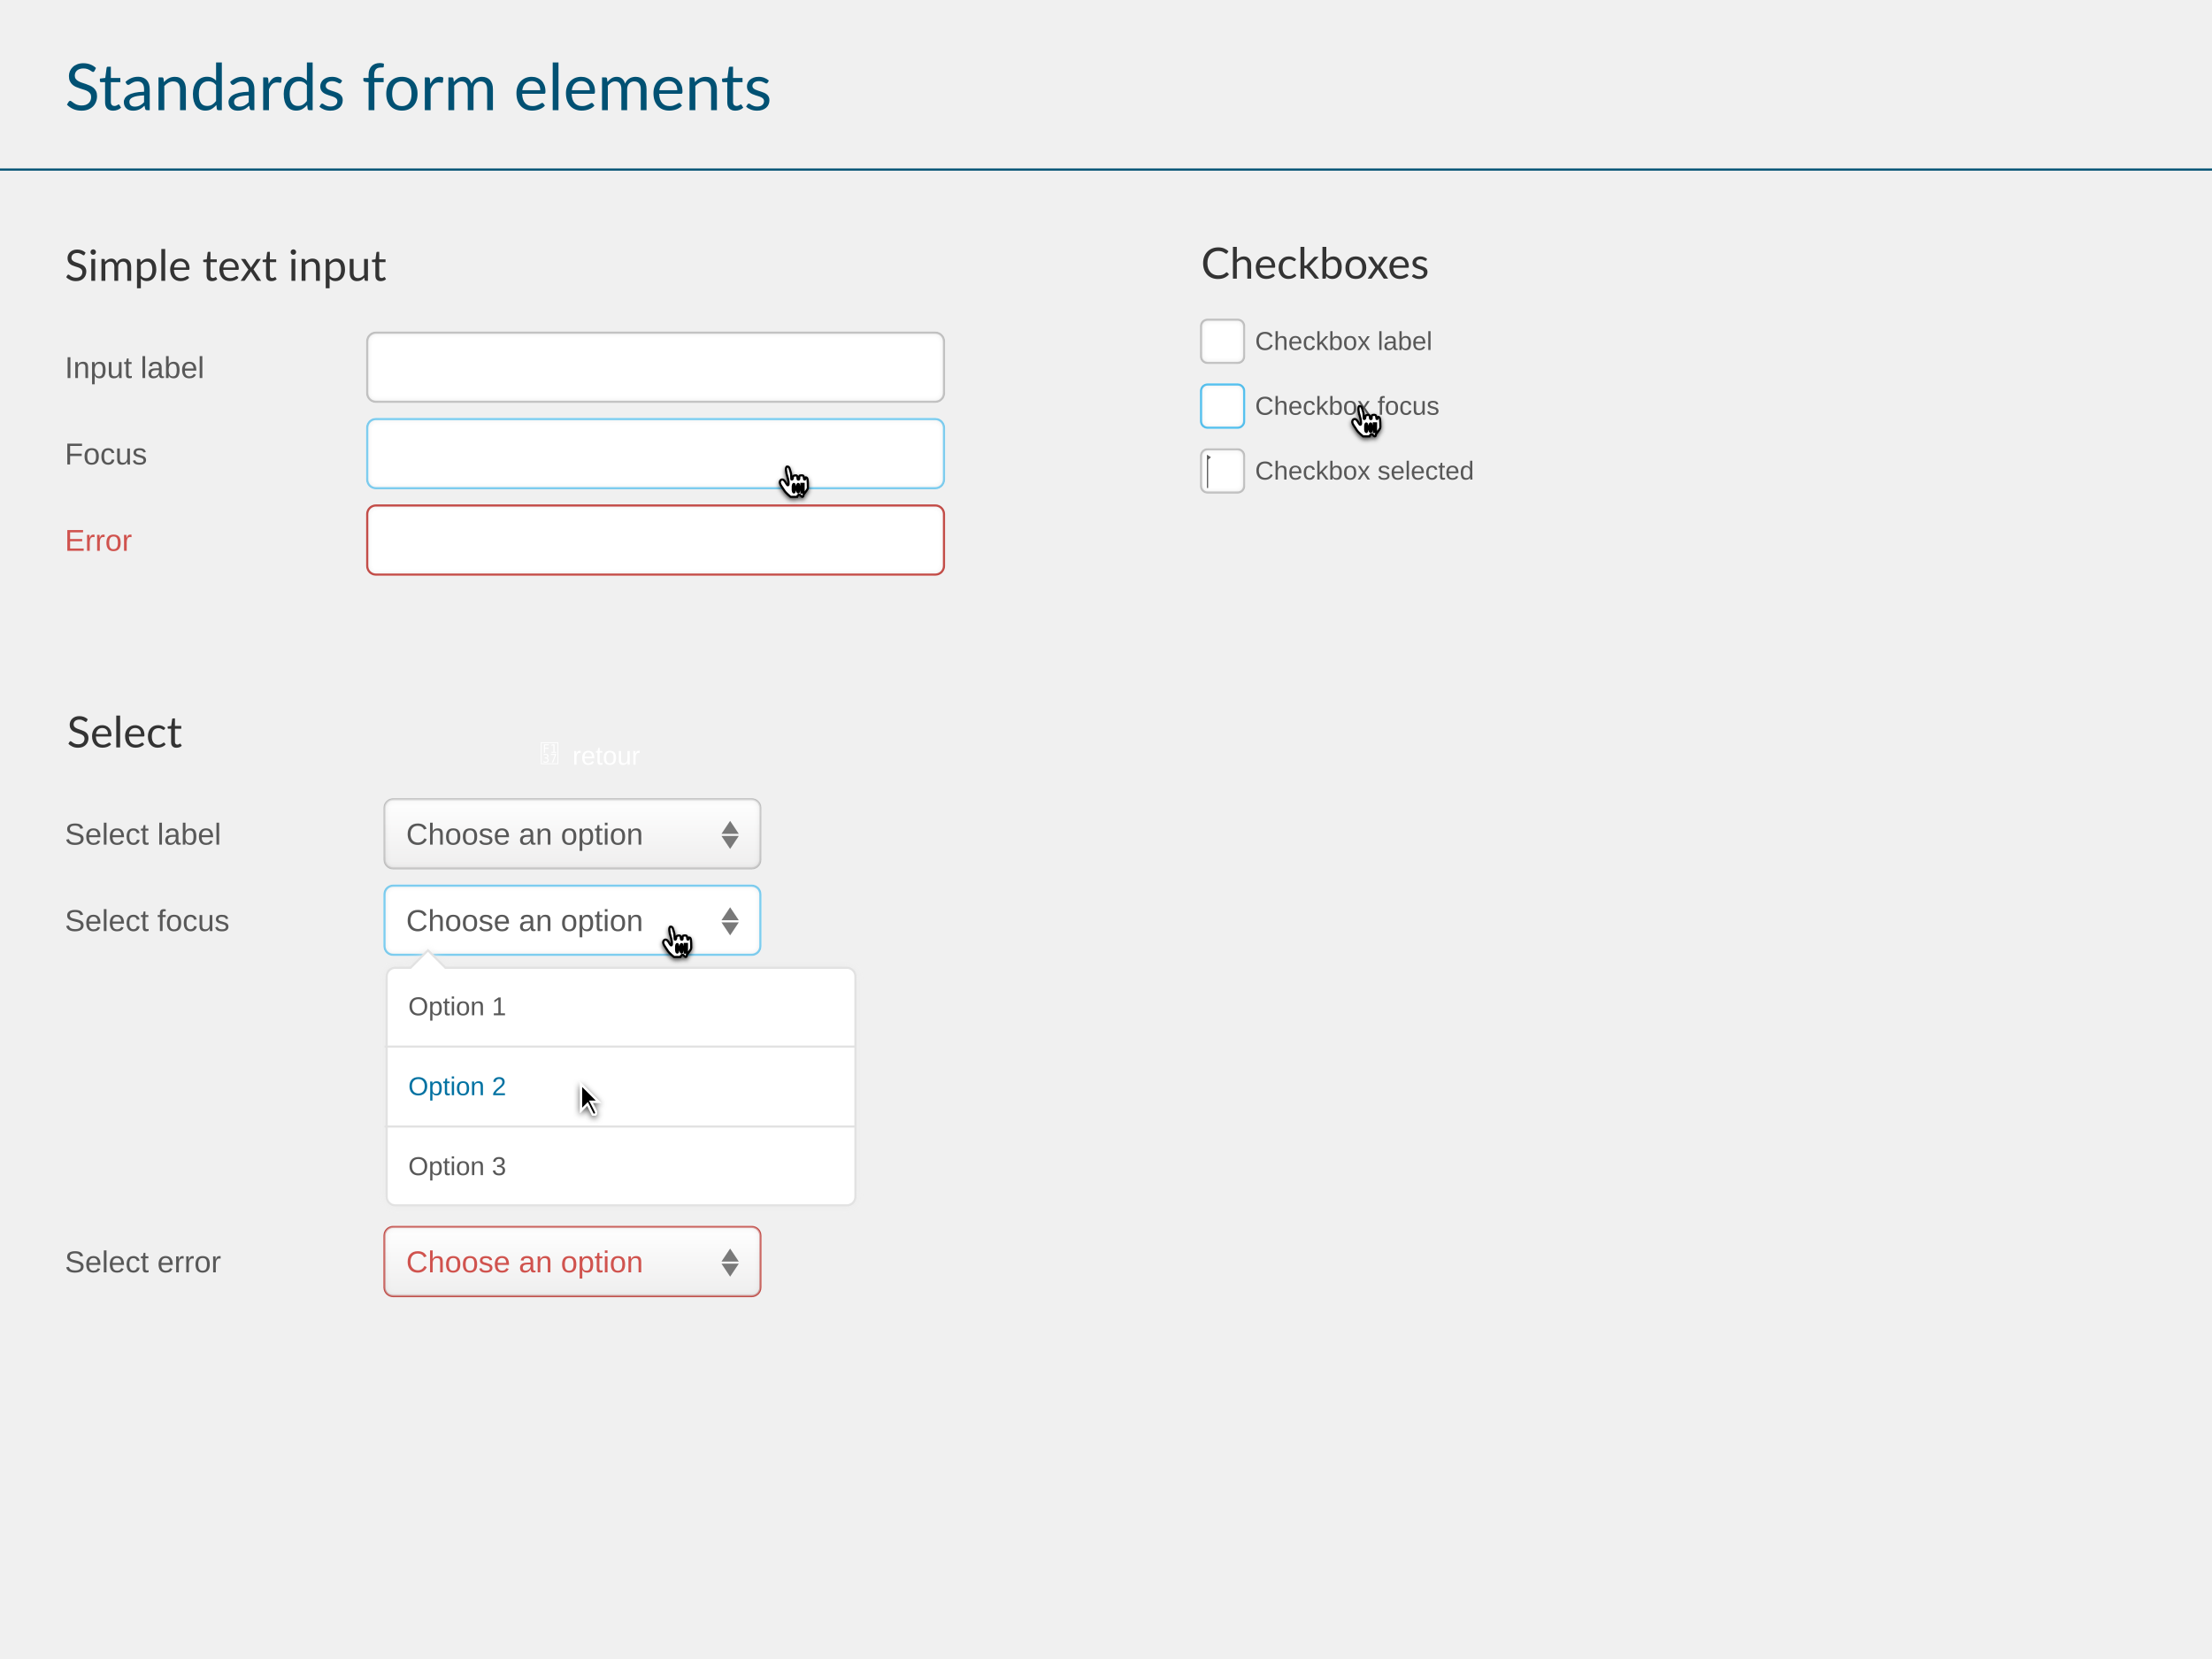
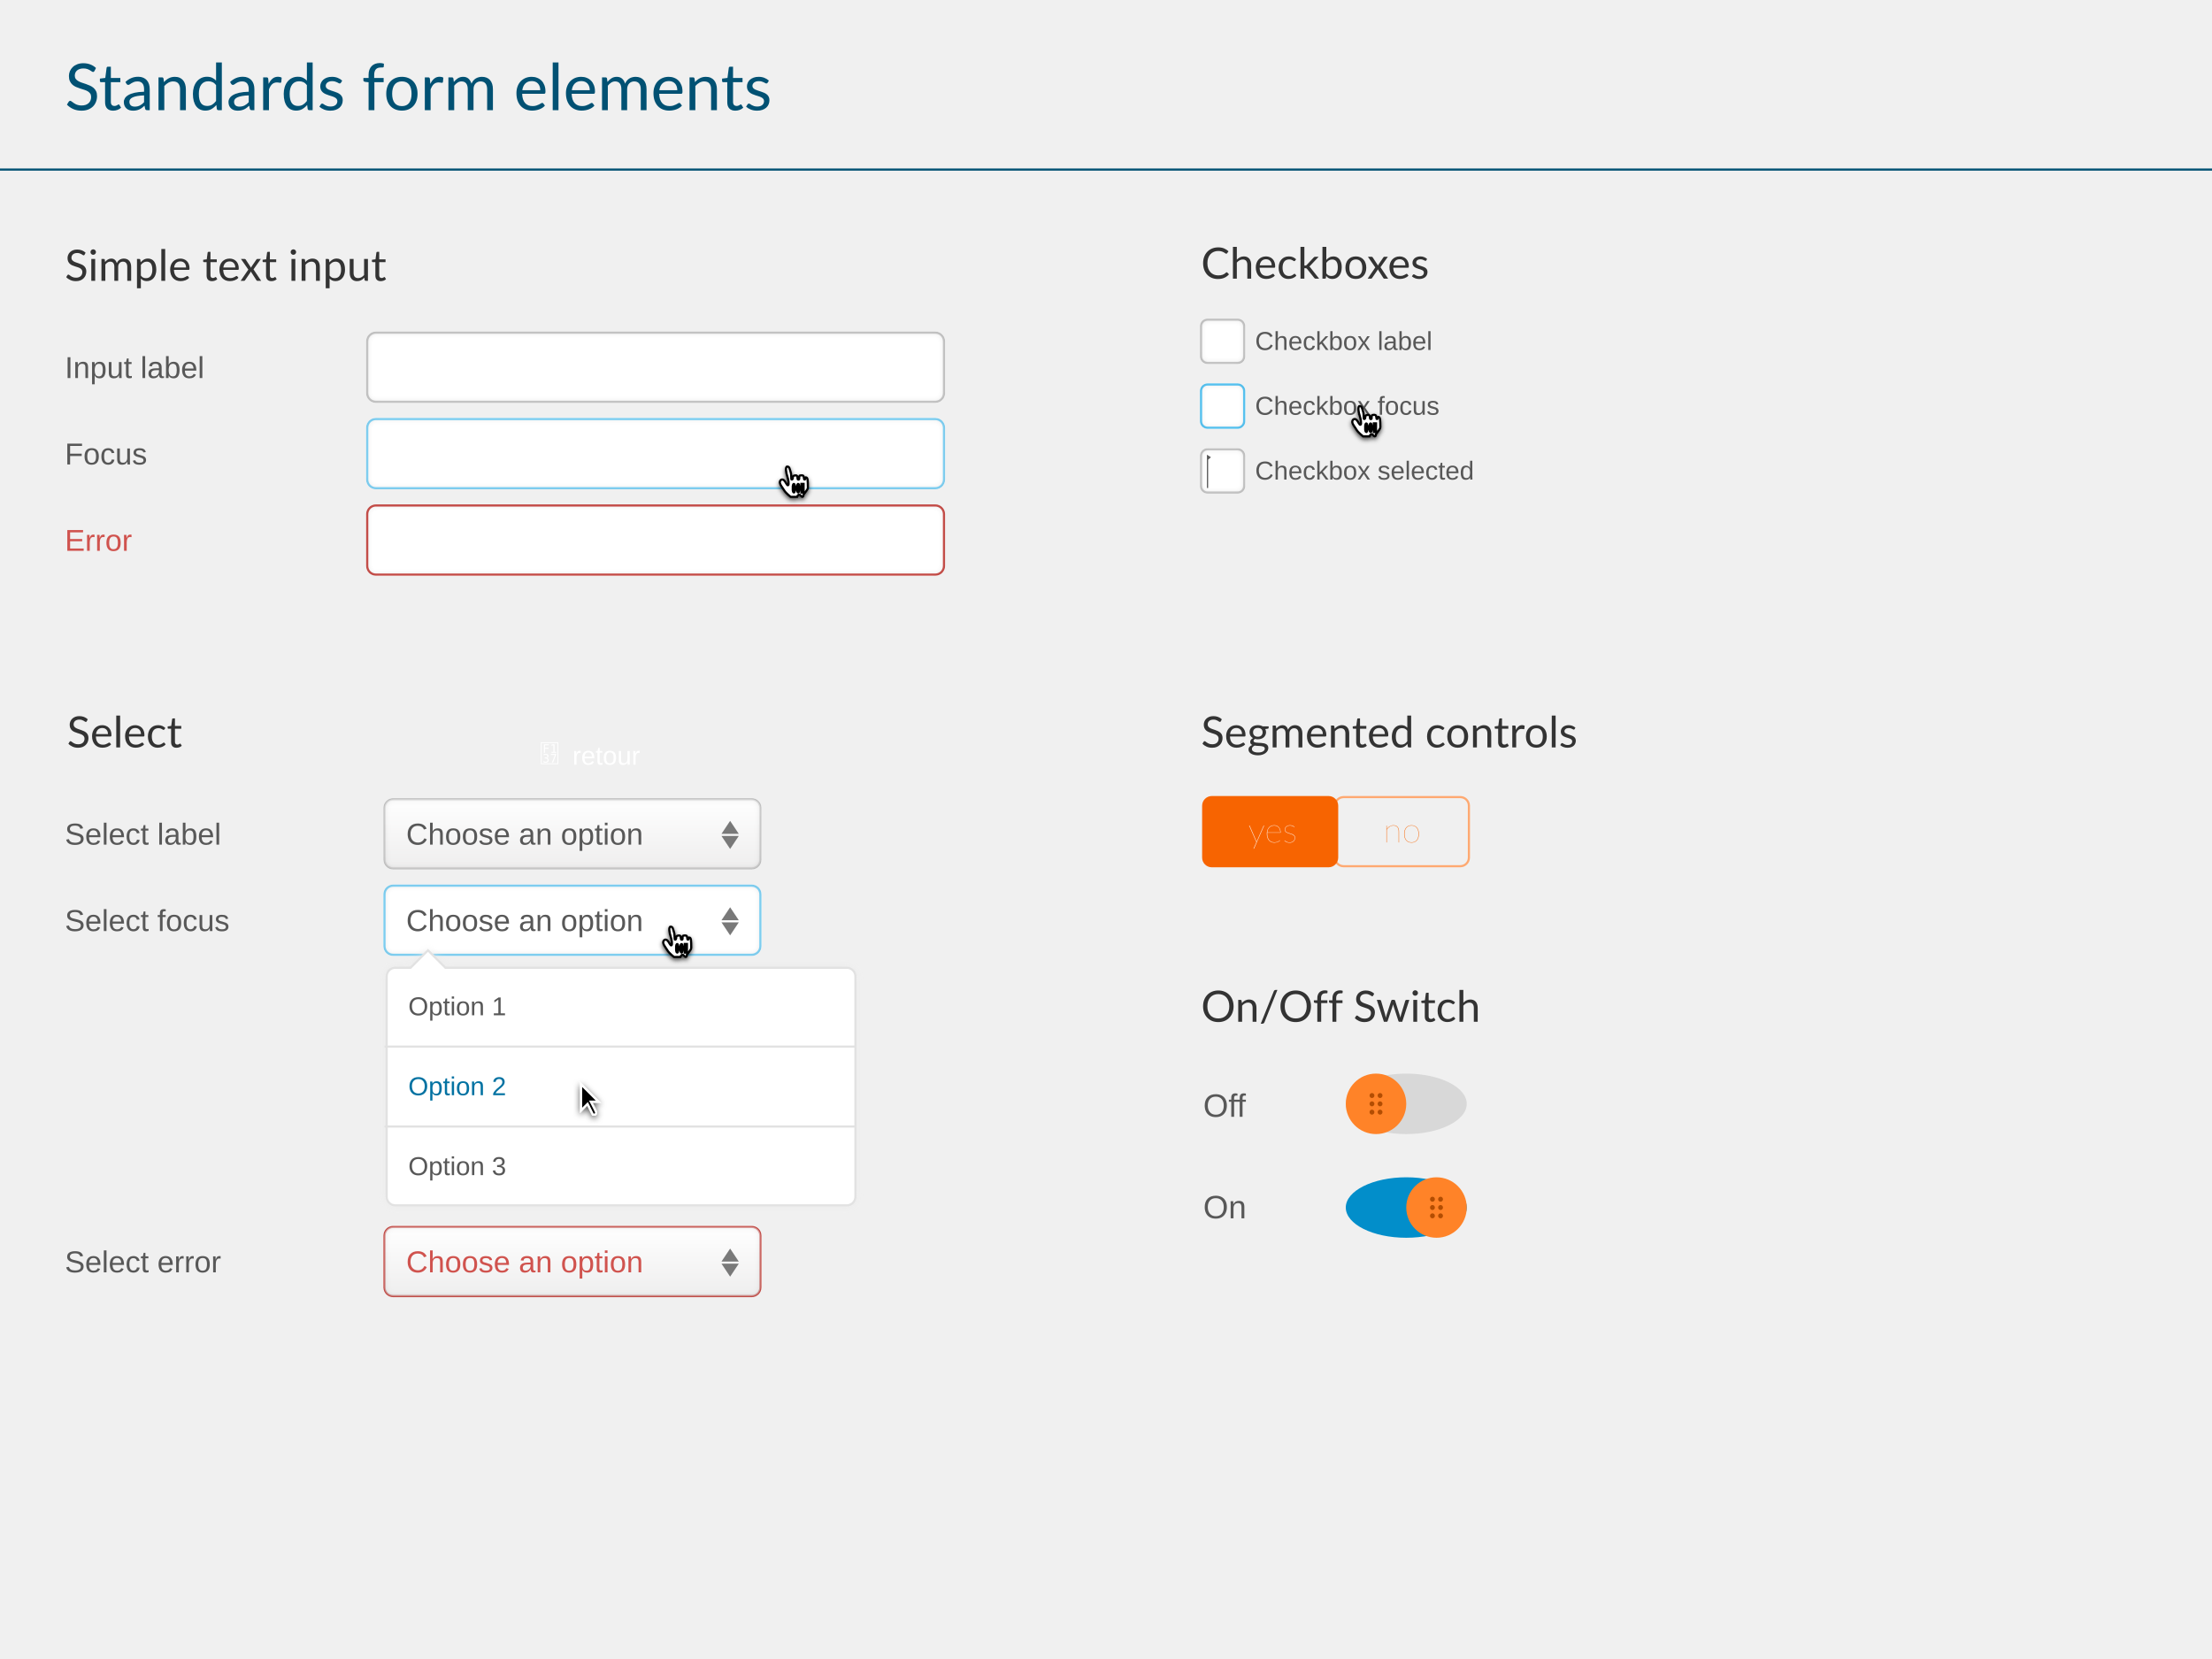
<svg xmlns="http://www.w3.org/2000/svg" xmlns:xlink="http://www.w3.org/1999/xlink" width="1024px" height="768px" viewBox="0 0 1024 768" version="1.1">
  <defs>
    <filter x="-50%" y="-50%" width="200%" height="200%" filterUnits="objectBoundingBox" id="filter-1">
      <feOffset dx="0" dy="0" in="SourceAlpha" result="shadowOffsetInner1" />
      <feGaussianBlur stdDeviation="1.5" in="shadowOffsetInner1" result="shadowBlurInner1" />
      <feComposite in="shadowBlurInner1" in2="SourceAlpha" operator="arithmetic" k2="-1" k3="1" result="shadowInnerInner1" />
      <feColorMatrix values="0 0 0 0 0   0 0 0 0 0   0 0 0 0 0  0 0 0 0.35 0" in="shadowInnerInner1" type="matrix" result="shadowMatrixInner1" />
      <feMerge>
        <feMergeNode in="SourceGraphic" />
        <feMergeNode in="shadowMatrixInner1" />
      </feMerge>
    </filter>
    <rect id="path-2" x="140" y="0" width="267" height="32" rx="4" />
    <filter x="-50%" y="-50%" width="200%" height="200%" filterUnits="objectBoundingBox" id="filter-3">
      <feOffset dx="0" dy="0" in="SourceAlpha" result="shadowOffsetInner1" />
      <feGaussianBlur stdDeviation="1.5" in="shadowOffsetInner1" result="shadowBlurInner1" />
      <feComposite in="shadowBlurInner1" in2="SourceAlpha" operator="arithmetic" k2="-1" k3="1" result="shadowInnerInner1" />
      <feColorMatrix values="0 0 0 0 0   0 0 0 0 0   0 0 0 0 0  0 0 0 0.35 0" in="shadowInnerInner1" type="matrix" result="shadowMatrixInner1" />
      <feMerge>
        <feMergeNode in="SourceGraphic" />
        <feMergeNode in="shadowMatrixInner1" />
      </feMerge>
    </filter>
    <rect id="path-4" x="140" y="0" width="267" height="32" rx="4" />
    <filter x="-50%" y="-50%" width="200%" height="200%" filterUnits="objectBoundingBox" id="filter-5">
      <feOffset dx="0" dy="0" in="SourceAlpha" result="shadowOffsetInner1" />
      <feGaussianBlur stdDeviation="1.5" in="shadowOffsetInner1" result="shadowBlurInner1" />
      <feComposite in="shadowBlurInner1" in2="SourceAlpha" operator="arithmetic" k2="-1" k3="1" result="shadowInnerInner1" />
      <feColorMatrix values="0 0 0 0 0   0 0 0 0 0   0 0 0 0 0  0 0 0 0.35 0" in="shadowInnerInner1" type="matrix" result="shadowMatrixInner1" />
      <feMerge>
        <feMergeNode in="SourceGraphic" />
        <feMergeNode in="shadowMatrixInner1" />
      </feMerge>
    </filter>
    <rect id="path-6" x="140" y="0" width="267" height="32" rx="4" />
    <filter x="-50%" y="-50%" width="200%" height="200%" filterUnits="objectBoundingBox" id="filter-7">
      <feOffset dx="0" dy="1" in="SourceAlpha" result="shadowOffsetOuter1" />
      <feGaussianBlur stdDeviation="1" in="shadowOffsetOuter1" result="shadowBlurOuter1" />
      <feColorMatrix values="0 0 0 0 0   0 0 0 0 0   0 0 0 0 0  0 0 0 0.7 0" in="shadowBlurOuter1" type="matrix" result="shadowMatrixOuter1" />
      <feMerge>
        <feMergeNode in="shadowMatrixOuter1" />
        <feMergeNode in="SourceGraphic" />
      </feMerge>
    </filter>
    <linearGradient x1="50%" y1="0%" x2="50%" y2="100%" id="linearGradient-8">
      <stop stop-color="#FFFFFF" stop-opacity="0.5" offset="0%" />
      <stop stop-color="#DFDEDE" stop-opacity="0.5" offset="100%" />
    </linearGradient>
    <filter x="-50%" y="-50%" width="200%" height="200%" filterUnits="objectBoundingBox" id="filter-9">
      <feOffset dx="0" dy="0" in="SourceAlpha" result="shadowOffsetInner1" />
      <feGaussianBlur stdDeviation="1.5" in="shadowOffsetInner1" result="shadowBlurInner1" />
      <feComposite in="shadowBlurInner1" in2="SourceAlpha" operator="arithmetic" k2="-1" k3="1" result="shadowInnerInner1" />
      <feColorMatrix values="0 0 0 0 0   0 0 0 0 0   0 0 0 0 0  0 0 0 0.35 0" in="shadowInnerInner1" type="matrix" result="shadowMatrixInner1" />
      <feMerge>
        <feMergeNode in="SourceGraphic" />
        <feMergeNode in="shadowMatrixInner1" />
      </feMerge>
    </filter>
    <rect id="path-10" x="0" y="0" width="174" height="32" rx="4" />
    <filter x="-50%" y="-50%" width="200%" height="200%" filterUnits="objectBoundingBox" id="filter-11">
      <feOffset dx="0" dy="0" in="SourceAlpha" result="shadowOffsetInner1" />
      <feGaussianBlur stdDeviation="1.5" in="shadowOffsetInner1" result="shadowBlurInner1" />
      <feComposite in="shadowBlurInner1" in2="SourceAlpha" operator="arithmetic" k2="-1" k3="1" result="shadowInnerInner1" />
      <feColorMatrix values="0 0 0 0 0   0 0 0 0 0   0 0 0 0 0  0 0 0 0.35 0" in="shadowInnerInner1" type="matrix" result="shadowMatrixInner1" />
      <feMerge>
        <feMergeNode in="SourceGraphic" />
        <feMergeNode in="shadowMatrixInner1" />
      </feMerge>
    </filter>
    <rect id="path-12" x="0" y="0" width="174" height="32" rx="4" />
    <filter x="-50%" y="-50%" width="200%" height="200%" filterUnits="objectBoundingBox" id="filter-13">
      <feOffset dx="0" dy="0" in="SourceAlpha" result="shadowOffsetInner1" />
      <feGaussianBlur stdDeviation="1.5" in="shadowOffsetInner1" result="shadowBlurInner1" />
      <feComposite in="shadowBlurInner1" in2="SourceAlpha" operator="arithmetic" k2="-1" k3="1" result="shadowInnerInner1" />
      <feColorMatrix values="0 0 0 0 0   0 0 0 0 0   0 0 0 0 0  0 0 0 0.35 0" in="shadowInnerInner1" type="matrix" result="shadowMatrixInner1" />
      <feMerge>
        <feMergeNode in="SourceGraphic" />
        <feMergeNode in="shadowMatrixInner1" />
      </feMerge>
    </filter>
    <rect id="path-14" x="0" y="0" width="174" height="32" rx="4" />
    <filter x="-50%" y="-50%" width="200%" height="200%" filterUnits="objectBoundingBox" id="filter-15">
      <feOffset dx="0" dy="0" in="SourceAlpha" result="shadowOffsetOuter1" />
      <feGaussianBlur stdDeviation="2" in="shadowOffsetOuter1" result="shadowBlurOuter1" />
      <feColorMatrix values="0 0 0 0 0.822   0 0 0 0 0.822   0 0 0 0 0.822  0 0 0 0.7 0" in="shadowBlurOuter1" type="matrix" result="shadowMatrixOuter1" />
      <feMerge>
        <feMergeNode in="shadowMatrixOuter1" />
        <feMergeNode in="SourceGraphic" />
      </feMerge>
    </filter>
    <filter x="-50%" y="-50%" width="200%" height="200%" filterUnits="objectBoundingBox" id="filter-16">
      <feOffset dx="0" dy="1" in="SourceAlpha" result="shadowOffsetOuter1" />
      <feGaussianBlur stdDeviation="1.5" in="shadowOffsetOuter1" result="shadowBlurOuter1" />
      <feColorMatrix values="0 0 0 0 0   0 0 0 0 0   0 0 0 0 0  0 0 0 0.7 0" in="shadowBlurOuter1" type="matrix" result="shadowMatrixOuter1" />
      <feMerge>
        <feMergeNode in="shadowMatrixOuter1" />
        <feMergeNode in="SourceGraphic" />
      </feMerge>
    </filter>
    <filter x="-50%" y="-50%" width="200%" height="200%" filterUnits="objectBoundingBox" id="filter-17">
      <feOffset dx="0" dy="1" in="SourceAlpha" result="shadowOffsetOuter1" />
      <feGaussianBlur stdDeviation="1" in="shadowOffsetOuter1" result="shadowBlurOuter1" />
      <feColorMatrix values="0 0 0 0 0   0 0 0 0 0   0 0 0 0 0  0 0 0 0.7 0" in="shadowBlurOuter1" type="matrix" result="shadowMatrixOuter1" />
      <feMerge>
        <feMergeNode in="shadowMatrixOuter1" />
        <feMergeNode in="SourceGraphic" />
      </feMerge>
    </filter>
    <filter x="-50%" y="-50%" width="200%" height="200%" filterUnits="objectBoundingBox" id="filter-18">
      <feOffset dx="0" dy="0" in="SourceAlpha" result="shadowOffsetInner1" />
      <feGaussianBlur stdDeviation="1.5" in="shadowOffsetInner1" result="shadowBlurInner1" />
      <feComposite in="shadowBlurInner1" in2="SourceAlpha" operator="arithmetic" k2="-1" k3="1" result="shadowInnerInner1" />
      <feColorMatrix values="0 0 0 0 0   0 0 0 0 0   0 0 0 0 0  0 0 0 0.35 0" in="shadowInnerInner1" type="matrix" result="shadowMatrixInner1" />
      <feMerge>
        <feMergeNode in="SourceGraphic" />
        <feMergeNode in="shadowMatrixInner1" />
      </feMerge>
    </filter>
    <rect id="path-19" x="0" y="0" width="19.959" height="20" rx="3" />
    <filter x="-50%" y="-50%" width="200%" height="200%" filterUnits="objectBoundingBox" id="filter-20">
      <feOffset dx="0" dy="0" in="SourceAlpha" result="shadowOffsetInner1" />
      <feGaussianBlur stdDeviation="1.5" in="shadowOffsetInner1" result="shadowBlurInner1" />
      <feComposite in="shadowBlurInner1" in2="SourceAlpha" operator="arithmetic" k2="-1" k3="1" result="shadowInnerInner1" />
      <feColorMatrix values="0 0 0 0 0   0 0 0 0 0   0 0 0 0 0  0 0 0 0.35 0" in="shadowInnerInner1" type="matrix" result="shadowMatrixInner1" />
      <feMerge>
        <feMergeNode in="SourceGraphic" />
        <feMergeNode in="shadowMatrixInner1" />
      </feMerge>
    </filter>
    <rect id="path-21" x="0" y="0" width="19.959" height="20" rx="3" />
    <filter x="-50%" y="-50%" width="200%" height="200%" filterUnits="objectBoundingBox" id="filter-22">
      <feOffset dx="0" dy="0" in="SourceAlpha" result="shadowOffsetInner1" />
      <feGaussianBlur stdDeviation="1.5" in="shadowOffsetInner1" result="shadowBlurInner1" />
      <feComposite in="shadowBlurInner1" in2="SourceAlpha" operator="arithmetic" k2="-1" k3="1" result="shadowInnerInner1" />
      <feColorMatrix values="0 0 0 0 0   0 0 0 0 0   0 0 0 0 0  0 0 0 0.35 0" in="shadowInnerInner1" type="matrix" result="shadowMatrixInner1" />
      <feMerge>
        <feMergeNode in="SourceGraphic" />
        <feMergeNode in="shadowMatrixInner1" />
      </feMerge>
    </filter>
    <rect id="path-23" x="0" y="0" width="19.959" height="20" rx="3" />
    <filter x="-50%" y="-50%" width="200%" height="200%" filterUnits="objectBoundingBox" id="filter-24">
      <feOffset dx="0" dy="1" in="SourceAlpha" result="shadowOffsetOuter1" />
      <feGaussianBlur stdDeviation="1" in="shadowOffsetOuter1" result="shadowBlurOuter1" />
      <feColorMatrix values="0 0 0 0 0   0 0 0 0 0   0 0 0 0 0  0 0 0 0.7 0" in="shadowBlurOuter1" type="matrix" result="shadowMatrixOuter1" />
      <feMerge>
        <feMergeNode in="shadowMatrixOuter1" />
        <feMergeNode in="SourceGraphic" />
      </feMerge>
    </filter>
  </defs>
  <g id="Composants" stroke="none" stroke-width="1" fill="none" fill-rule="evenodd">
    <g id="Components/05-Standards-form-elements">
      <g id="retour-+-" transform="translate(250, 343)" font-size="12" fill="#FFFFFF" font-weight="normal">
        <text id="retour" font-family="Arial">
          <tspan x="15" y="11">retour</tspan>
        </text>
        <text id="" font-family="FontAwesome">
          <tspan x="0" y="10"></tspan>
        </text>
      </g>
      <g id="Titre" transform="translate(0, 21)">
        <text id="Standards-form-eleme" font-family="Lato" font-size="30" font-weight="normal" fill="#015173">
          <tspan x="30" y="30">Standards form elements</tspan>
        </text>
        <path d="M0,57.5 L1023.561,57.5" id="Line" stroke="#015173" stroke-linecap="square" />
      </g>
      <g id="Group" transform="translate(30, 110)">
        <text id="Simple-text-input" font-family="Lato" font-size="20" font-weight="normal" fill="#333333">
          <tspan x="0" y="20">Simple text input</tspan>
        </text>
        <g id="Password-+-Rectangle-447-+-new-password-2" transform="translate(0, 44)">
          <g id="Rectangle-447" filter="url(#filter-1)">
            <use stroke="#CFCFCF" stroke-width="1" fill="#FFFFFF" fill-rule="evenodd" xlink:href="#path-2" />
            <use stroke="none" fill="none" xlink:href="#path-2" />
          </g>
          <text id="Input-label" font-family="Arial" font-size="14" font-weight="normal" fill="#585858">
            <tspan x="0" y="21">Input label</tspan>
          </text>
        </g>
        <g id="Password-+-Rectangle-447-+-new-password-3" transform="translate(0, 84)">
          <g id="Rectangle-447" filter="url(#filter-3)">
            <use stroke="#86DAFE" stroke-width="1" fill="#FFFFFF" fill-rule="evenodd" xlink:href="#path-4" />
            <use stroke="none" fill="none" xlink:href="#path-4" />
          </g>
          <text id="Focus" font-family="Arial" font-size="14" font-weight="normal" fill="#585858">
            <tspan x="0" y="21">Focus</tspan>
          </text>
        </g>
        <g id="Password-+-Rectangle-447-+-new-password-4" transform="translate(0, 124)">
          <g id="Rectangle-447" filter="url(#filter-5)">
            <use stroke="#D0534E" stroke-width="1" fill="#FFFFFF" fill-rule="evenodd" xlink:href="#path-6" />
            <use stroke="none" fill="none" xlink:href="#path-6" />
          </g>
          <text id="Error" font-family="Arial" font-size="14" font-weight="normal" fill="#D0534E">
            <tspan x="0" y="21">Error</tspan>
          </text>
        </g>
        <g id="Click" transform="translate(331, 106)" stroke="#000000" filter="url(#filter-7)" fill="#FFFFFF">
          <path d="M5,14 C5,14 2.794,12.301 2.018,11 C1.242,9.699 -0.229,8.041 0.03,7 C0.289,5.959 1.242,5.631 2.018,6.412 C2.794,7.192 3.317,8.884 3.834,8.624 C4.351,8.364 3.963,5.891 3.446,4.46 C2.929,3.028 2.389,1.74506734e-07 3.446,0 C4.503,-9.28378237e-08 4.503,1 5,2.5 C5.497,4 5.109,6 5.497,6 C5.885,6 6.033,5.651 6.033,5 C6.033,4.823 6.067,4.674 6.137,4.55 C6.325,4.218 6.767,4.069 7.485,4.069 C8.47,4.069 7.982,6 8.478,6 C8.975,6 8.975,6.041 8.975,5 C8.975,3.959 9.436,4.069 10.43,4.069 C11.424,4.069 10.943,6 11.46,6 C11.978,6 11.46,5 11.957,5 C12.454,5 12.951,5.158 12.951,7.5 C12.951,9.842 13.23,9.959 12.454,11 C11.678,12.041 10.963,13 10.963,13 C10.963,13 10.963,14 10.43,14 C9.897,14 9.622,13 8.975,13 C8.329,13 7.982,14 7.982,14 L5,14 Z M11,12 L11,8 L10,8 L10,12 L11,12 Z M8,11 C8,11.271 8.232,12 8.5,12 C8.776,12 9,11.275 9,11 L9,9 C9,8.729 8.768,8 8.5,8 C8.224,8 8,8.725 8,9 L8,11 Z M6,11 C6,11.271 6.232,12 6.5,12 C6.776,12 7,11.275 7,11 L7,9 C7,8.729 6.768,8 6.5,8 C6.224,8 6,8.725 6,9 L6,11 Z" id="Pointer" />
        </g>
      </g>
      <g id="Group-2" transform="translate(30, 326)">
        <text id="Select" font-family="Lato" font-size="20" font-weight="normal" fill="#333333">
          <tspan x="1" y="20">Select</tspan>
        </text>
        <g id="Rectangle-447-+-Triangle-1-+-Triangle-2-+-M.-11-+-Select-label" transform="translate(0, 44)">
          <g id="Rectangle-447-+-Triangle-1-+-Triangle-2-+-M.-11" transform="translate(148, 0)">
            <g id="Rectangle-447" filter="url(#filter-9)">
              <use stroke="#CFCFCF" stroke-width="1" fill="#FFFFFF" xlink:href="#path-10" />
              <use stroke="none" fill="url(#linearGradient-8)" xlink:href="#path-10" />
            </g>
            <g id="Triangle-1-+-Triangle-2" transform="translate(156, 10)" fill="#797979">
              <polygon id="Triangle-1" points="4 0 8 6 0 6 " />
              <path d="M0,7 L8,7 L4,13 L0,7 Z" id="Triangle-2" />
            </g>
            <text id="Choose-an-option" font-family="Arial" font-size="14" font-weight="normal" fill="#585858">
              <tspan x="10" y="21">Choose an option</tspan>
            </text>
          </g>
          <text id="Select-label" font-family="Arial" font-size="14" font-weight="normal" fill="#585858">
            <tspan x="0" y="21">Select label</tspan>
          </text>
        </g>
        <g id="Rectangle-447-+-Triangle-1-+-Triangle-2-+-M.-11-+-Select-label-3" transform="translate(0, 242)">
          <g id="Rectangle-447-+-Triangle-1-+-Triangle-2-+-M.-11" transform="translate(148, 0)">
            <g id="Rectangle-447" filter="url(#filter-11)">
              <use stroke="#D0534E" stroke-width="1" fill="#FFFFFF" xlink:href="#path-12" />
              <use stroke="none" fill="url(#linearGradient-8)" xlink:href="#path-12" />
            </g>
            <g id="Triangle-1-+-Triangle-2" transform="translate(156, 10)" fill="#797979">
              <polygon id="Triangle-1" points="4 0 8 6 0 6 " />
              <path d="M0,7 L8,7 L4,13 L0,7 Z" id="Triangle-2" />
            </g>
            <text id="Choose-an-option" font-family="Arial" font-size="14" font-weight="normal" fill="#D0534E">
              <tspan x="10" y="21">Choose an option</tspan>
            </text>
          </g>
          <text id="Select-error" font-family="Arial" font-size="14" font-weight="normal" fill="#585858">
            <tspan x="0" y="21">Select error</tspan>
          </text>
        </g>
        <g id="Rectangle-447-+-Triangle-1-+-Triangle-2-+-M.-11-+-Select-label-2" transform="translate(0, 84)">
          <g id="Rectangle-447-+-Triangle-1-+-Triangle-2-+-M.-11" transform="translate(148, 0)">
            <g id="Rectangle-447" filter="url(#filter-13)">
              <use stroke="#86DAFE" stroke-width="1" fill="#FFFFFF" fill-rule="evenodd" xlink:href="#path-14" />
              <use stroke="none" fill="none" xlink:href="#path-14" />
            </g>
            <g id="Triangle-1-+-Triangle-2" transform="translate(156, 10)" fill="#797979">
              <polygon id="Triangle-1" points="4 0 8 6 0 6 " />
              <path d="M0,7 L8,7 L4,13 L0,7 Z" id="Triangle-2" />
            </g>
            <text id="Choose-an-option" font-family="Arial" font-size="14" font-weight="normal" fill="#585858">
              <tspan x="10" y="21">Choose an option</tspan>
            </text>
          </g>
          <g id="Rectangle-63-+-Option-1-+-Line" transform="translate(148, 30)">
            <path d="M28.185,8 L214.001,8 C216.205,8 218,9.789 218,11.996 L218,114.004 C218,116.205 216.21,118 214.001,118 L4.999,118 C2.795,118 1,116.211 1,114.004 L1,11.996 C1,9.795 2.79,8 4.999,8 L12.061,8 L20.123,-0.062 L28.185,8 Z" id="Rectangle-63" stroke="#E2E2E2" fill="#FFFFFF" filter="url(#filter-15)" />
            <g id="Option-1-+-Line-3" transform="translate(11, 93)" font-size="12" font-family="Arial" fill="#585858" font-weight="normal">
              <text id="Option-3">
                <tspan x="0" y="11">Option 3</tspan>
              </text>
            </g>
            <g id="Option-1-+-Line-2" transform="translate(0, 56)">
              <text id="Option-2" font-family="Arial" font-size="12" font-weight="normal" fill="#0272A2">
                <tspan x="11" y="11">Option 2</tspan>
              </text>
              <path d="M0.5,25.5 L217.5,25.5" id="Line" stroke="#E2E2E2" stroke-linecap="square" />
            </g>
            <g id="Rollover" transform="translate(91, 62)" stroke="#FFFFFF" filter="url(#filter-16)" fill="#000000">
              <path d="M0,0 L0,12 L3,9 L5.5,14 L6.5,14 C6.5,14 7.146,13.35 7,13 C6.312,11.35 4.5,8 4.5,8 L8,8 L0,0 Z" id="Default" />
            </g>
            <g id="Option-1-+-Line" transform="translate(0, 19)">
              <text id="Option-1" font-family="Arial" font-size="12" font-weight="normal" fill="#585858">
                <tspan x="11" y="11">Option 1</tspan>
              </text>
              <path d="M0.5,25.5 L217.5,25.5" id="Line" stroke="#E2E2E2" stroke-linecap="square" />
            </g>
          </g>
          <text id="Select-focus" font-family="Arial" font-size="14" font-weight="normal" fill="#585858">
            <tspan x="0" y="21">Select focus</tspan>
          </text>
        </g>
        <g id="Click" transform="translate(277, 103)" stroke="#000000" filter="url(#filter-17)" fill="#FFFFFF">
          <path d="M5,14 C5,14 2.794,12.301 2.018,11 C1.242,9.699 -0.229,8.041 0.03,7 C0.289,5.959 1.242,5.631 2.018,6.412 C2.794,7.192 3.317,8.884 3.834,8.624 C4.351,8.364 3.963,5.891 3.446,4.46 C2.929,3.028 2.389,1.74506734e-07 3.446,0 C4.503,-9.28378237e-08 4.503,1 5,2.5 C5.497,4 5.109,6 5.497,6 C5.885,6 6.033,5.651 6.033,5 C6.033,4.823 6.067,4.674 6.137,4.55 C6.325,4.218 6.767,4.069 7.485,4.069 C8.47,4.069 7.982,6 8.478,6 C8.975,6 8.975,6.041 8.975,5 C8.975,3.959 9.436,4.069 10.43,4.069 C11.424,4.069 10.943,6 11.46,6 C11.978,6 11.46,5 11.957,5 C12.454,5 12.951,5.158 12.951,7.5 C12.951,9.842 13.23,9.959 12.454,11 C11.678,12.041 10.963,13 10.963,13 C10.963,13 10.963,14 10.43,14 C9.897,14 9.622,13 8.975,13 C8.329,13 7.982,14 7.982,14 L5,14 Z M11,12 L11,8 L10,8 L10,12 L11,12 Z M8,11 C8,11.271 8.232,12 8.5,12 C8.776,12 9,11.275 9,11 L9,9 C9,8.729 8.768,8 8.5,8 C8.224,8 8,8.725 8,9 L8,11 Z M6,11 C6,11.271 6.232,12 6.5,12 C6.776,12 7,11.275 7,11 L7,9 C7,8.729 6.768,8 6.5,8 C6.224,8 6,8.725 6,9 L6,11 Z" id="Pointer" />
        </g>
      </g>
      <g id="Group-3" transform="translate(556, 109)">
        <text id="Checkboxes" font-family="Lato" font-size="20" font-weight="normal" fill="#333333">
          <tspan x="0" y="20">Checkboxes</tspan>
        </text>
        <g id="Rectangle-454-+-Central-heating-10" transform="translate(0, 39)">
          <g id="Rectangle-454" filter="url(#filter-18)">
            <use stroke="#CFCFCF" stroke-width="1" fill="#FFFFFF" fill-rule="evenodd" xlink:href="#path-19" />
            <use stroke="none" fill="none" xlink:href="#path-19" />
          </g>
          <text id="Checkbox-label" font-family="Arial" font-size="12" font-weight="normal" fill="#585858">
            <tspan x="25" y="14">Checkbox label</tspan>
          </text>
        </g>
        <g id="Rectangle-454-+-Central-heating-11" transform="translate(0, 69)">
          <g id="Rectangle-454" filter="url(#filter-20)">
            <use stroke="#5DCDFD" stroke-width="1" fill="#FFFFFF" fill-rule="evenodd" xlink:href="#path-21" />
            <use stroke="none" fill="none" xlink:href="#path-21" />
          </g>
          <text id="Checkbox-focus" font-family="Arial" font-size="12" font-weight="normal" fill="#585858">
            <tspan x="25" y="14">Checkbox focus</tspan>
          </text>
        </g>
        <g id="Rectangle-454-+-Central-heating-12" transform="translate(0, 99)">
          <g id="Rectangle-454" filter="url(#filter-22)">
            <use stroke="#CFCFCF" stroke-width="1" fill="#FFFFFF" fill-rule="evenodd" xlink:href="#path-23" />
            <use stroke="none" fill="none" xlink:href="#path-23" />
          </g>
          <text id="" font-family="FontAwesome" font-size="14" font-weight="normal" fill="#585858">
            <tspan x="3" y="15"></tspan>
          </text>
          <text id="Checkbox-selected" font-family="Arial" font-size="12" font-weight="normal" fill="#585858">
            <tspan x="25" y="14">Checkbox selected</tspan>
          </text>
        </g>
        <g id="Click" transform="translate(70, 79)" stroke="#000000" filter="url(#filter-24)" fill="#FFFFFF">
          <path d="M5,14 C5,14 2.794,12.301 2.018,11 C1.242,9.699 -0.229,8.041 0.03,7 C0.289,5.959 1.242,5.631 2.018,6.412 C2.794,7.192 3.317,8.884 3.834,8.624 C4.351,8.364 3.963,5.891 3.446,4.46 C2.929,3.028 2.389,1.74506734e-07 3.446,0 C4.503,-9.28378237e-08 4.503,1 5,2.5 C5.497,4 5.109,6 5.497,6 C5.885,6 6.033,5.651 6.033,5 C6.033,4.823 6.067,4.674 6.137,4.55 C6.325,4.218 6.767,4.069 7.485,4.069 C8.47,4.069 7.982,6 8.478,6 C8.975,6 8.975,6.041 8.975,5 C8.975,3.959 9.436,4.069 10.43,4.069 C11.424,4.069 10.943,6 11.46,6 C11.978,6 11.46,5 11.957,5 C12.454,5 12.951,5.158 12.951,7.5 C12.951,9.842 13.23,9.959 12.454,11 C11.678,12.041 10.963,13 10.963,13 C10.963,13 10.963,14 10.43,14 C9.897,14 9.622,13 8.975,13 C8.329,13 7.982,14 7.982,14 L5,14 Z M11,12 L11,8 L10,8 L10,12 L11,12 Z M8,11 C8,11.271 8.232,12 8.5,12 C8.776,12 9,11.275 9,11 L9,9 C9,8.729 8.768,8 8.5,8 C8.224,8 8,8.725 8,9 L8,11 Z M6,11 C6,11.271 6.232,12 6.5,12 C6.776,12 7,11.275 7,11 L7,9 C7,8.729 6.768,8 6.5,8 C6.224,8 6,8.725 6,9 L6,11 Z" id="Pointer" />
        </g>
      </g>
+       <g id="Segmented-controls-+-Rectangle-5-+-valider-3-+-Rectangle-5-+-valider-2" transform="translate(556, 326)">
+         <text id="Segmented-controls" font-family="Lato" font-size="20" font-weight="normal" fill="#333333">
+           <tspan x="0" y="20">Segmented controls</tspan>
+         </text>
+         <g id="Rectangle-5-+-valider-3" transform="translate(62, 43)">
+           <rect id="Rectangle-5" stroke="#FEA971" x="0" y="0" width="62" height="32" rx="4" />
+           <text id="no" font-family="Lato" font-size="16" font-weight="260" fill="#F76401">
+             <tspan x="22.344" y="21">no</tspan>
+           </text>
+         </g>
+         <g id="Rectangle-5-+-valider-2" transform="translate(1, 43)">
+           <rect id="Rectangle-5" stroke="#F76401" fill="#F76401" x="0" y="0" width="62" height="32" rx="4" />
+           <text id="yes" font-family="Lato" font-size="16" font-weight="260" fill="#FFFFFF">
+             <tspan x="20.796" y="21">yes</tspan>
+           </text>
+         </g>
+       </g>
+       <g id="Group" transform="translate(556, 453)">
+         <text id="On/Off-Switch" font-family="Lato" font-size="20" font-weight="normal" fill="#333333">
+           <tspan x="0" y="20">On/Off Switch</tspan>
+         </text>
+         <text id="Off" font-family="Arial" font-size="15" font-weight="normal" fill="#585858">
+           <tspan x="1" y="64">Off</tspan>
+         </text>
+         <text id="On" font-family="Arial" font-size="15" font-weight="normal" fill="#585858">
+           <tspan x="1" y="111">On</tspan>
+         </text>
+         <g id="Rectangle-67-+-Rectangle-68-+-Group-3" transform="translate(67, 44)">
+           <rect id="Rectangle-67" fill="#D8D8D8" x="0" y="0" width="56" height="28" rx="40" />
+           <rect id="Rectangle-68" fill="#FF8328" x="0" y="0" width="28" height="28" rx="40" />
+           <g id="Group-3" transform="translate(11, 9)" fill="#B34D02">
+             <ellipse id="Oval-11" cx="4.875" cy="1.154" rx="1.125" ry="1.154" />
+             <ellipse id="Oval-10" cx="4.875" cy="5" rx="1.125" ry="1.154" />
+             <ellipse id="Oval-9" cx="4.875" cy="8.846" rx="1.125" ry="1.154" />
+             <ellipse id="Oval-8" cx="1.125" cy="1.154" rx="1.125" ry="1.154" />
+             <ellipse id="Oval-7" cx="1.125" cy="5" rx="1.125" ry="1.154" />
+             <ellipse id="Oval-6" cx="1.125" cy="8.846" rx="1.125" ry="1.154" />
+           </g>
+         </g>
+         <g id="Rectangle-67-+-Rectangle-68-+-Group-4" transform="translate(67, 92)">
+           <rect id="Rectangle-67" fill="#028ECA" x="0" y="0" width="56" height="28" rx="40" />
+           <g id="Rectangle-68-+-Group-3" transform="translate(28, 0)">
+             <rect id="Rectangle-68" fill="#FF8328" x="0" y="0" width="28" height="28" rx="40" />
+             <g id="Group-3" transform="translate(11, 9)" fill="#B34D02">
+               <ellipse id="Oval-11" cx="4.875" cy="1.154" rx="1.125" ry="1.154" />
+               <ellipse id="Oval-10" cx="4.875" cy="5" rx="1.125" ry="1.154" />
+               <ellipse id="Oval-9" cx="4.875" cy="8.846" rx="1.125" ry="1.154" />
+               <ellipse id="Oval-8" cx="1.125" cy="1.154" rx="1.125" ry="1.154" />
+               <ellipse id="Oval-7" cx="1.125" cy="5" rx="1.125" ry="1.154" />
+               <ellipse id="Oval-6" cx="1.125" cy="8.846" rx="1.125" ry="1.154" />
+             </g>
+           </g>
+         </g>
+       </g>
    </g>
  </g>
</svg>
